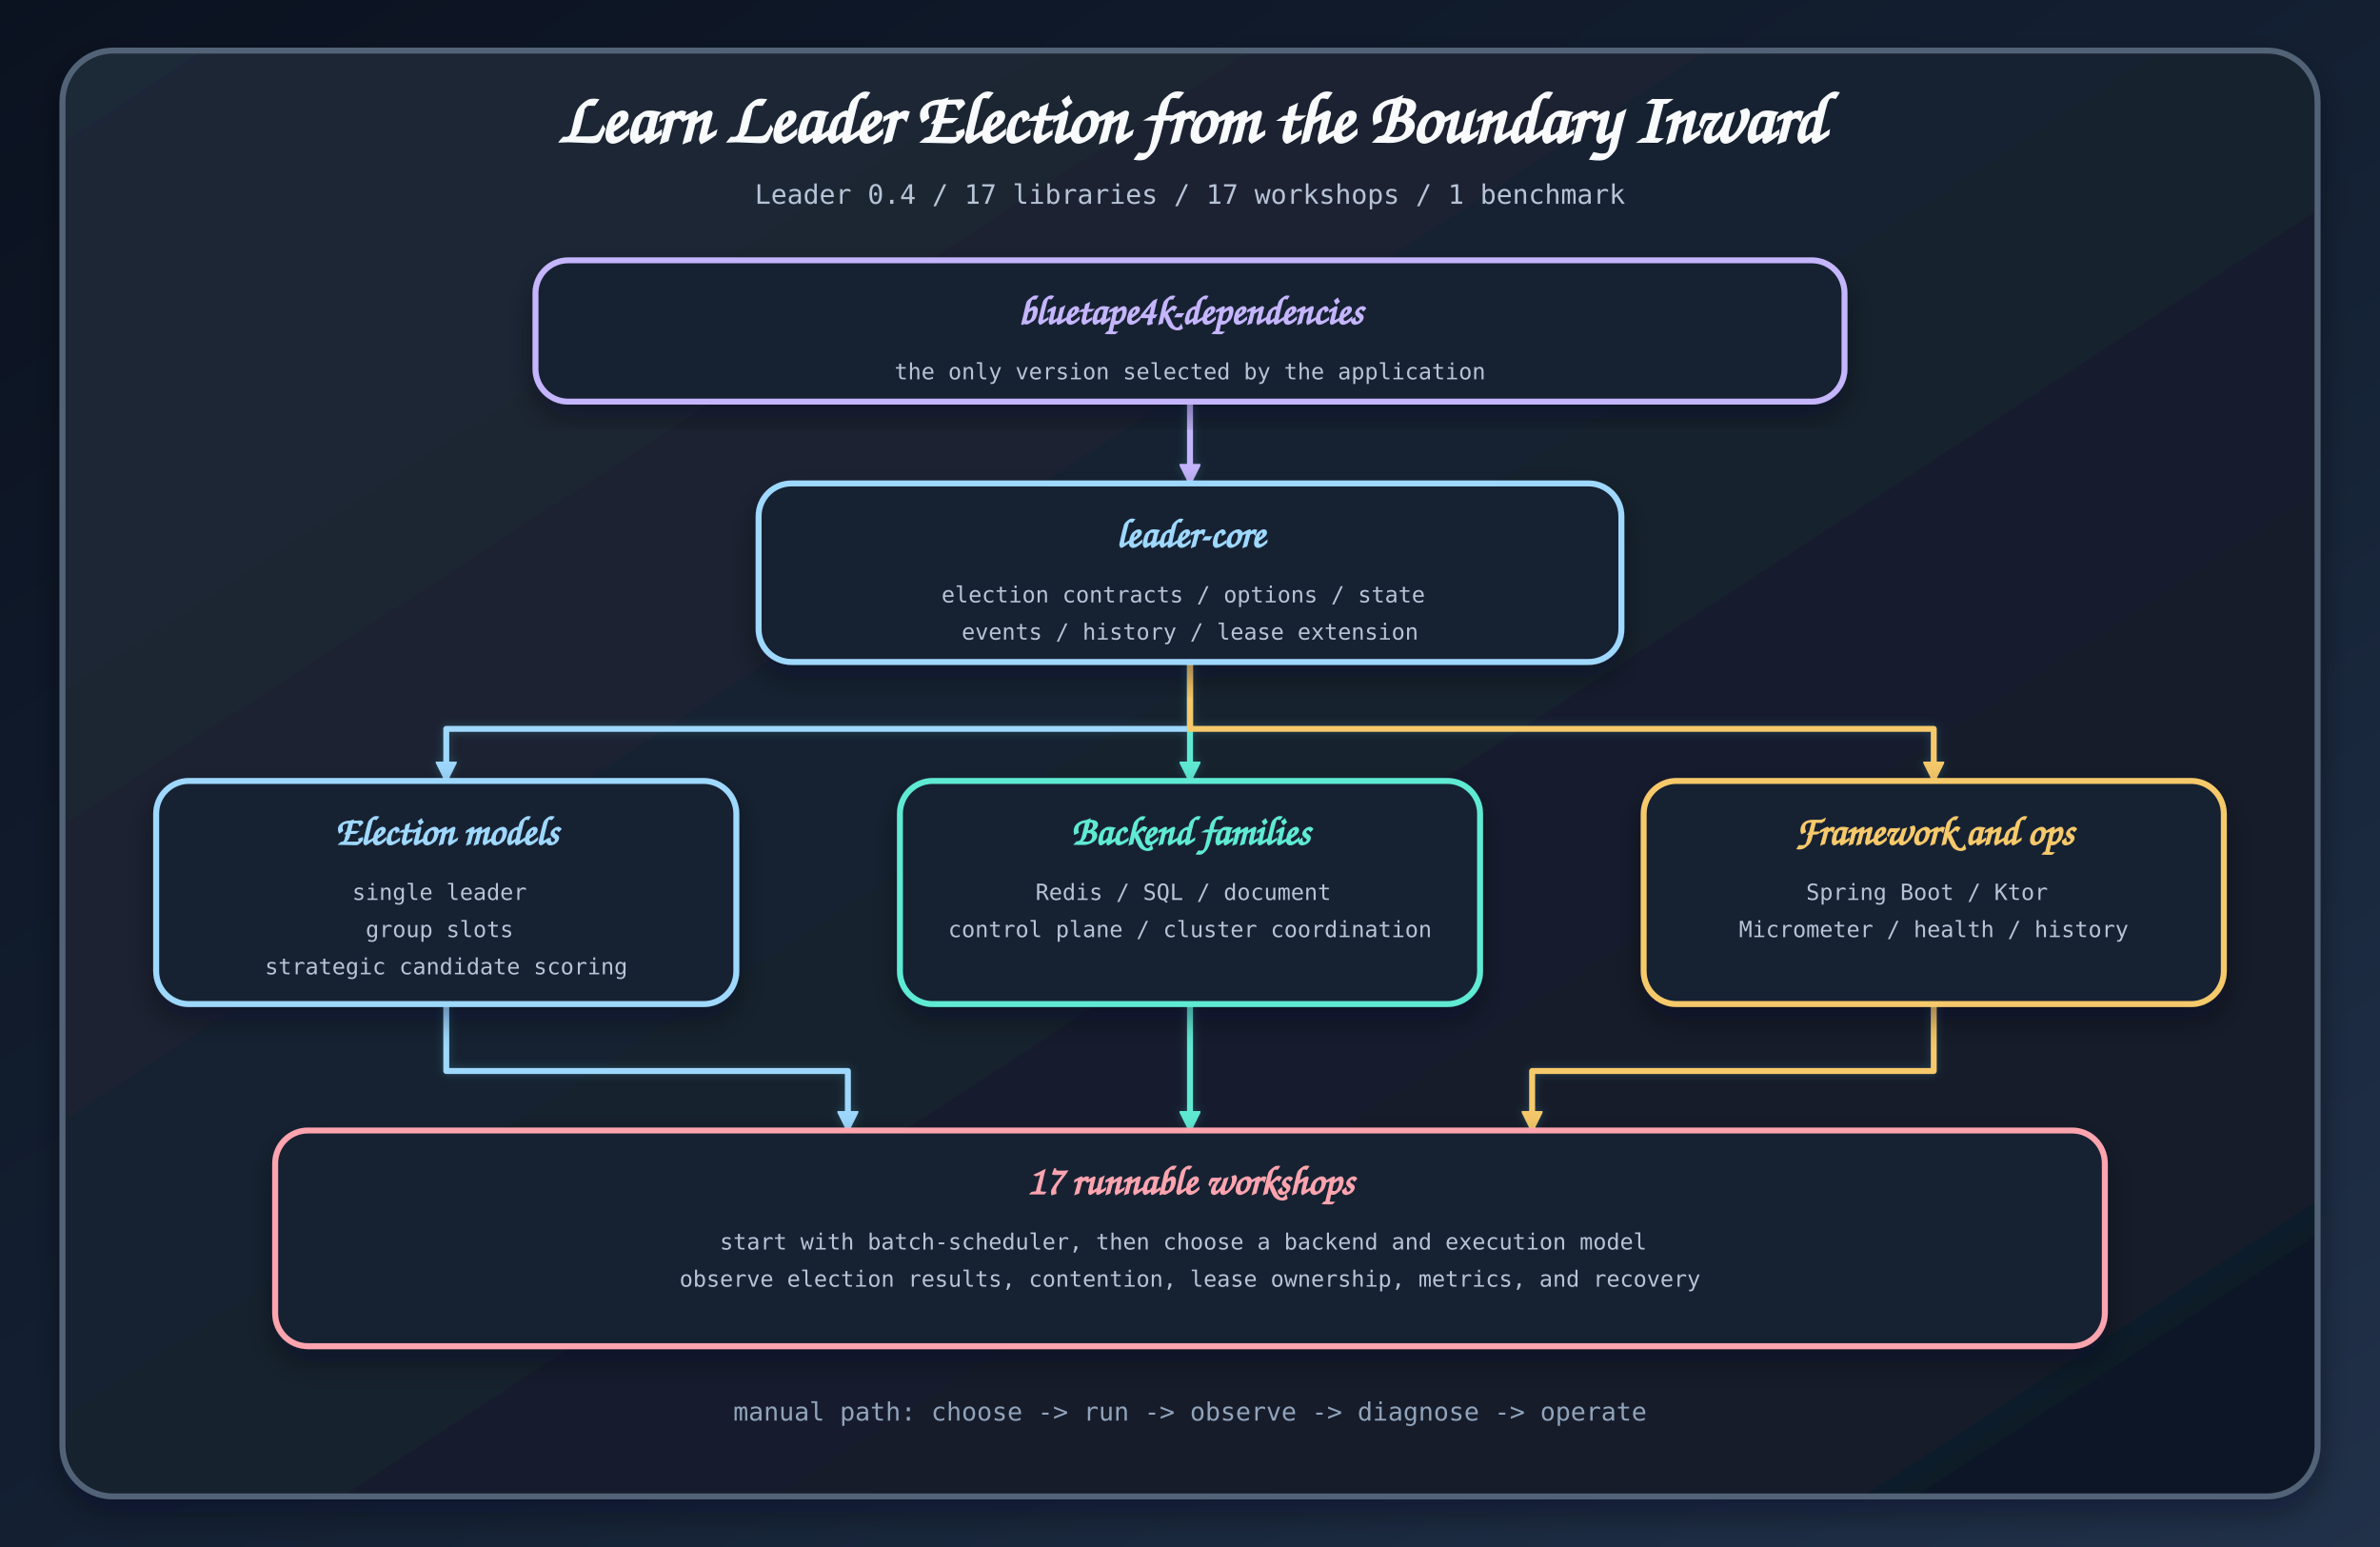
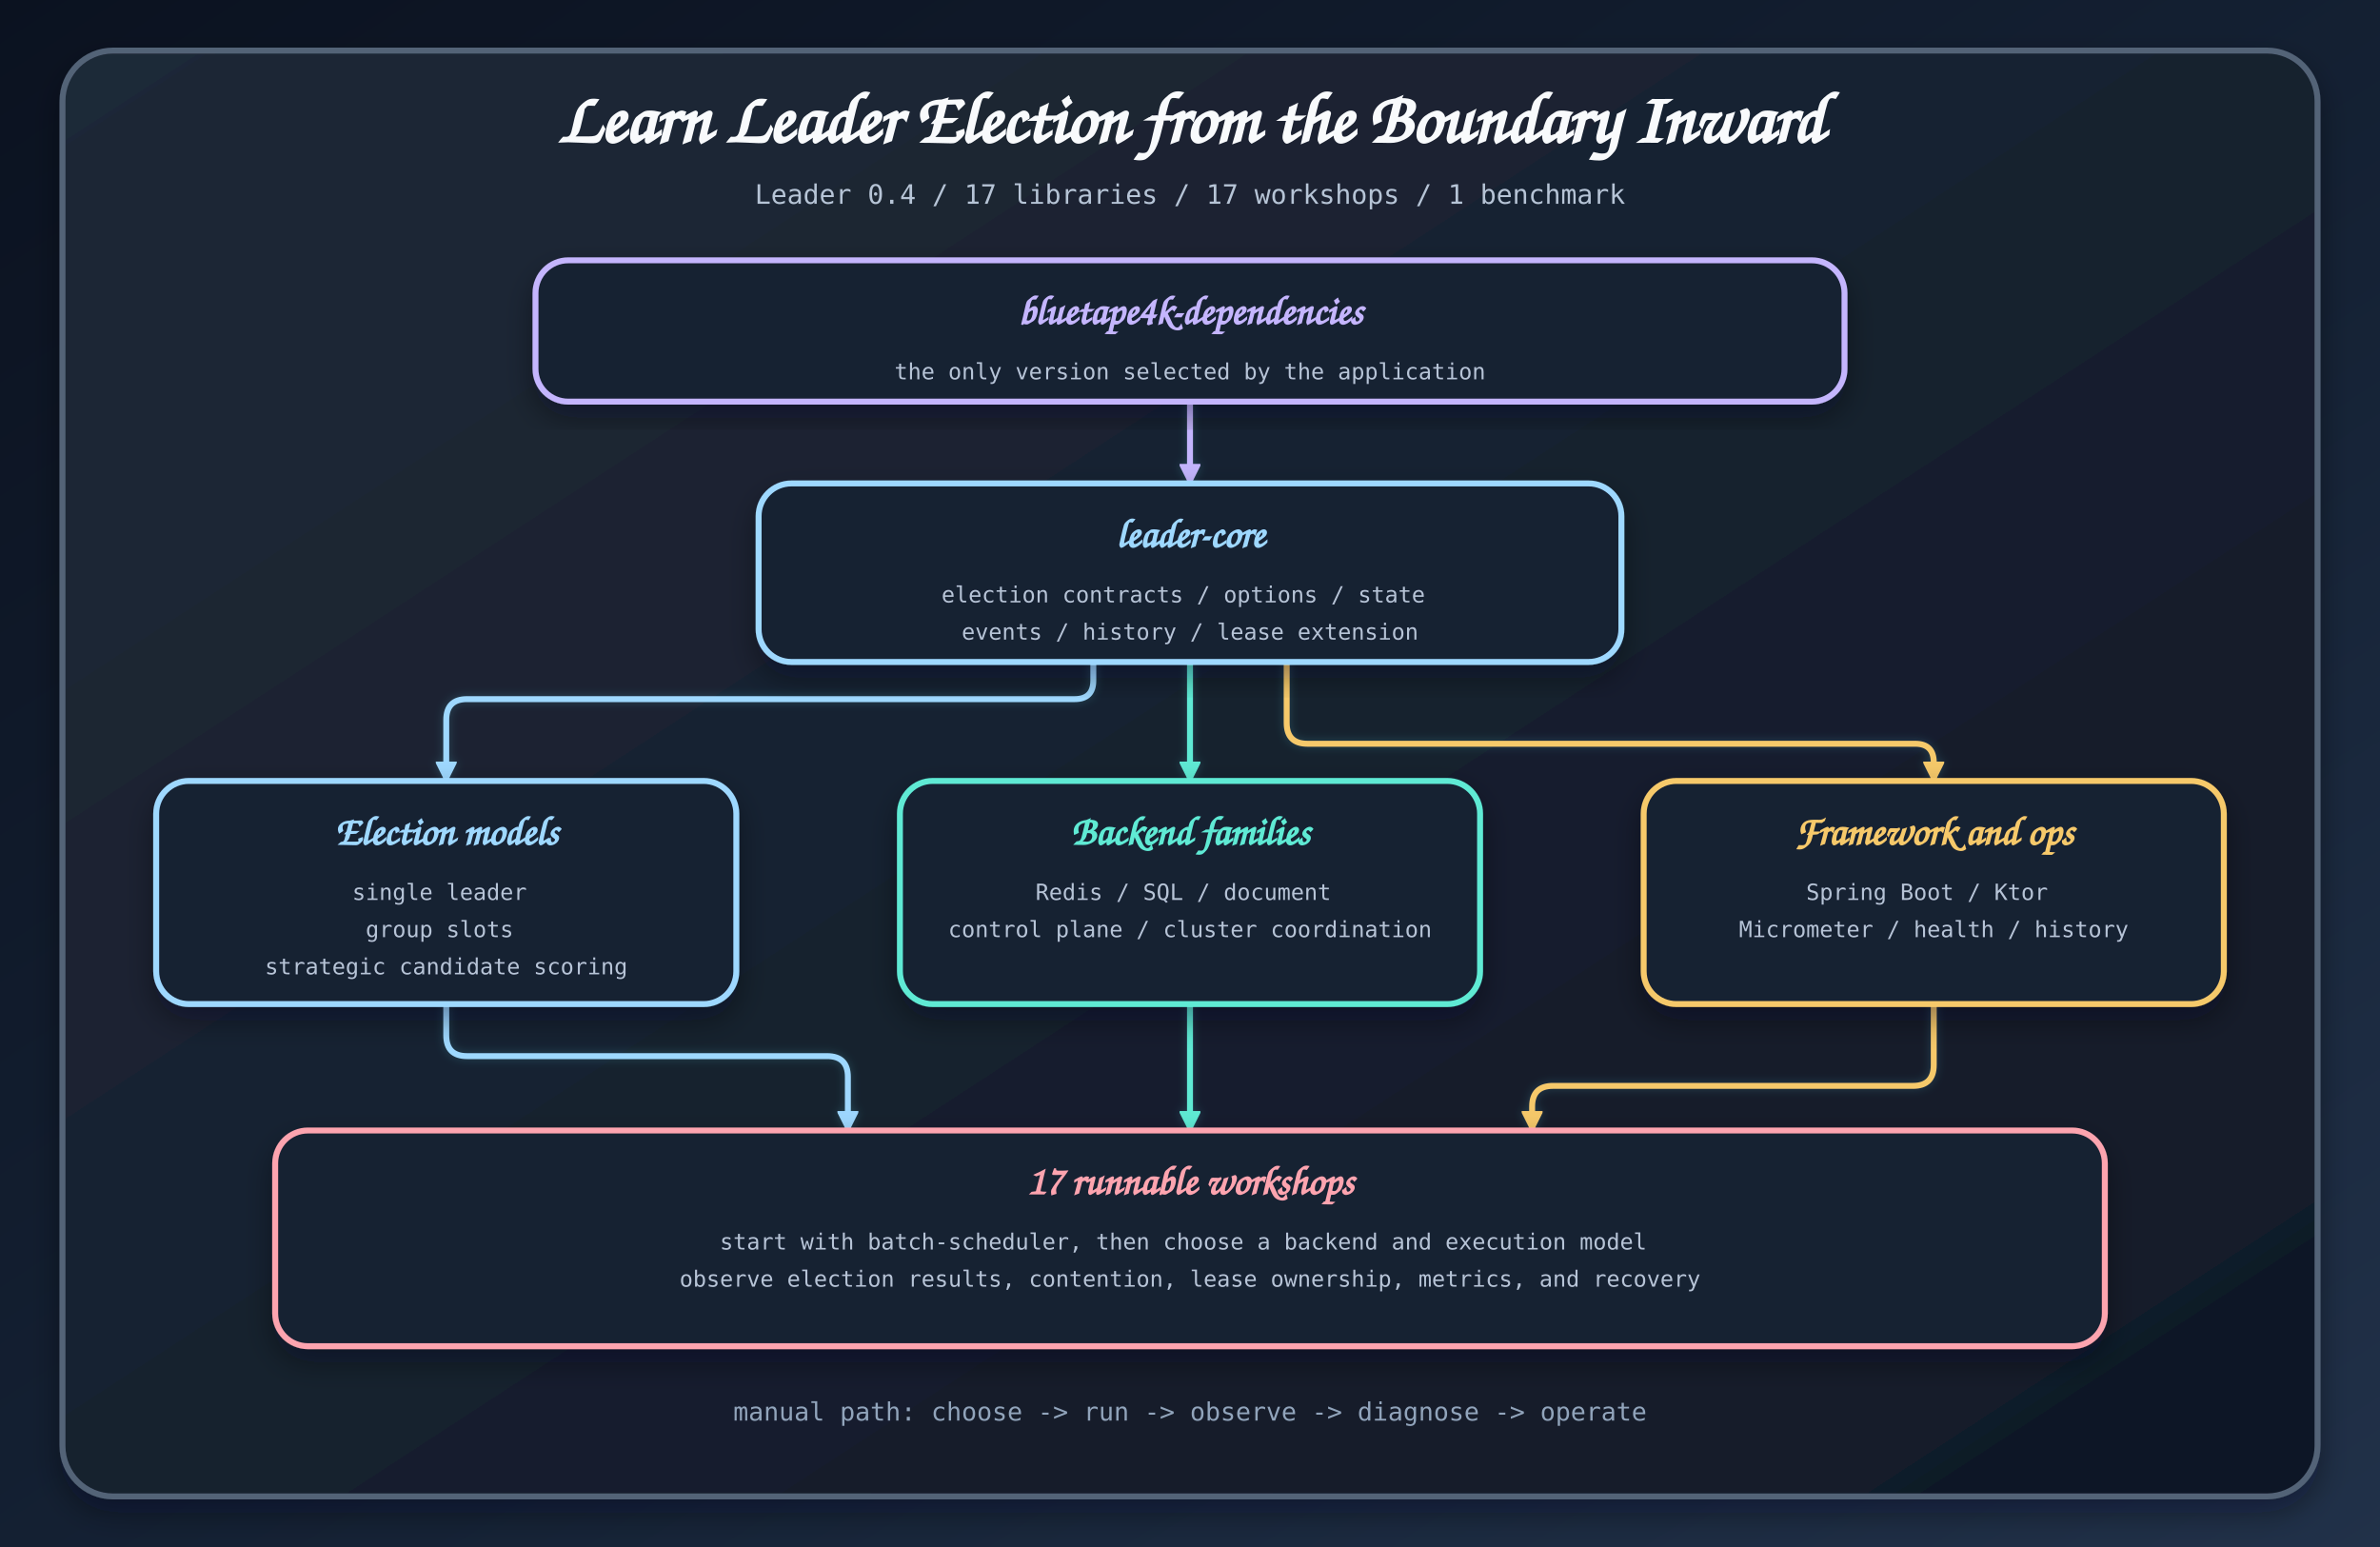
<svg xmlns="http://www.w3.org/2000/svg" width="1600" height="1040" viewBox="0 0 1600 1040" role="img" aria-labelledby="title desc">
  <defs>
    <linearGradient id="canvas" x1="0" y1="0" x2="1" y2="1">
      <stop offset="0" stop-color="#0b1220" />
      <stop offset="0.58" stop-color="#152235" />
      <stop offset="1" stop-color="#213149" />
    </linearGradient>
    <linearGradient id="panel" x1="0" y1="0" x2="1" y2="1">
      <stop offset="0" stop-color="#1f2937" />
      <stop offset="1" stop-color="#101827" />
    </linearGradient>
    <filter id="shadow" x="-20%" y="-20%" width="140%" height="140%">
      <feDropShadow dx="0" dy="9" stdDeviation="10" flood-color="#020617" flood-opacity="0.38" />
    </filter>
    <filter id="glow" x="-20%" y="-20%" width="140%" height="140%">
      <feDropShadow dx="0" dy="0" stdDeviation="3" flood-color="#67e8f9" flood-opacity="0.2" />
    </filter>
    <marker id="arrow-cyan" viewBox="0 0 14 14" refX="13" refY="7" markerWidth="14" markerHeight="14" orient="auto" markerUnits="userSpaceOnUse">
      <path d="M0 0 L14 7 L0 14 Z" fill="#9ed8ff" stroke="#9ed8ff" />
    </marker>
    <marker id="arrow-teal" viewBox="0 0 14 14" refX="13" refY="7" markerWidth="14" markerHeight="14" orient="auto" markerUnits="userSpaceOnUse">
      <path d="M0 0 L14 7 L0 14 Z" fill="#5eead4" stroke="#5eead4" />
    </marker>
    <marker id="arrow-purple" viewBox="0 0 14 14" refX="13" refY="7" markerWidth="14" markerHeight="14" orient="auto" markerUnits="userSpaceOnUse">
      <path d="M0 0 L14 7 L0 14 Z" fill="#c4b5fd" stroke="#c4b5fd" />
    </marker>
    <marker id="arrow-amber" viewBox="0 0 14 14" refX="13" refY="7" markerWidth="14" markerHeight="14" orient="auto" markerUnits="userSpaceOnUse">
      <path d="M0 0 L14 7 L0 14 Z" fill="#f6c96b" stroke="#f6c96b" />
    </marker>
    <marker id="arrow-rose" viewBox="0 0 14 14" refX="13" refY="7" markerWidth="14" markerHeight="14" orient="auto" markerUnits="userSpaceOnUse">
      <path d="M0 0 L14 7 L0 14 Z" fill="#fda4af" stroke="#fda4af" />
    </marker>
  </defs>
  <rect width="1600" height="1040" fill="url(#canvas)" />
  <rect x="42" y="34" width="1516" height="972" rx="34" fill="url(#panel)" stroke="#536377" stroke-width="4" filter="url(#shadow)" />
  <text text-anchor="middle" font-family="Architects Daughter, Comic Sans MS, cursive" font-size="48" font-weight="700" fill="#f8fafc">
    <tspan x="800" y="96">Learn Leader Election from the Boundary Inward</tspan>
  </text>
  <text text-anchor="middle" font-family="ui-monospace, SFMono-Regular, Menlo, monospace" font-size="18" font-weight="500" fill="#b6c4d6">
    <tspan x="800" y="137">Leader 0.4 / 17 libraries / 17 workshops / 1 benchmark</tspan>
  </text>
  <g id="connectors" filter="url(#glow)">
    <path id="deps-core" d="M800 270 V325" fill="none" stroke="#c4b5fd" stroke-width="4" stroke-linecap="round" stroke-linejoin="round" marker-end="url(#arrow-purple)" />
-     <path id="core-model" d="M800 445 V490 H300 V525" fill="none" stroke="#9ed8ff" stroke-width="4" stroke-linecap="round" stroke-linejoin="round" marker-end="url(#arrow-cyan)" />
+     <path id="core-model" d="M735 445 L735.0 457.5 Q735 470 722.5 470.0 L314 470 Q300 470 300 484 L300 525" fill="none" stroke="#9ed8ff" stroke-width="4" stroke-linecap="round" stroke-linejoin="round" marker-end="url(#arrow-cyan)" />
    <path id="core-backend" d="M800 445 V525" fill="none" stroke="#5eead4" stroke-width="4" stroke-linecap="round" stroke-linejoin="round" marker-end="url(#arrow-teal)" />
-     <path id="core-framework" d="M800 445 V490 H1300 V525" fill="none" stroke="#f6c96b" stroke-width="4" stroke-linecap="round" stroke-linejoin="round" marker-end="url(#arrow-amber)" />
-     <path id="model-workshops" d="M300 675 V720 H570 V760" fill="none" stroke="#9ed8ff" stroke-width="4" stroke-linecap="round" stroke-linejoin="round" marker-end="url(#arrow-cyan)" />
+     <path id="core-framework" d="M865 445 L865 486 Q865 500 879 500 L1287.5 500.0 Q1300 500 1300.0 512.5 L1300 525" fill="none" stroke="#f6c96b" stroke-width="4" stroke-linecap="round" stroke-linejoin="round" marker-end="url(#arrow-amber)" />
+     <path id="model-workshops" d="M300 675 L300 696 Q300 710 314 710 L556 710 Q570 710 570 724 L570 760" fill="none" stroke="#9ed8ff" stroke-width="4" stroke-linecap="round" stroke-linejoin="round" marker-end="url(#arrow-cyan)" />
    <path id="backend-workshops" d="M800 675 V760" fill="none" stroke="#5eead4" stroke-width="4" stroke-linecap="round" stroke-linejoin="round" marker-end="url(#arrow-teal)" />
-     <path id="framework-workshops" d="M1300 675 V720 H1030 V760" fill="none" stroke="#f6c96b" stroke-width="4" stroke-linecap="round" stroke-linejoin="round" marker-end="url(#arrow-amber)" />
+     <path id="framework-workshops" d="M1300 675 L1300 716 Q1300 730 1286 730 L1044 730 Q1030 730 1030 744 L1030 760" fill="none" stroke="#f6c96b" stroke-width="4" stroke-linecap="round" stroke-linejoin="round" marker-end="url(#arrow-amber)" />
  </g>
  <g filter="url(#shadow)">
-     <rect x="360" y="175" width="880" height="95" rx="22" fill="#172033" stroke="#c4b5fd" stroke-width="4" />
+     <rect class="card" x="360" y="175" width="880" height="95" rx="22" fill="#172033" stroke="#c4b5fd" stroke-width="4" />
    <text text-anchor="middle" font-family="Architects Daughter, Comic Sans MS, cursive" font-size="27" font-weight="700" fill="#c4b5fd">
      <tspan x="800" y="218">bluetape4k-dependencies</tspan>
    </text>
    <text text-anchor="middle" font-family="ui-monospace, SFMono-Regular, Menlo, monospace" font-size="15" font-weight="500" fill="#b6c4d6">
      <tspan x="800" y="255">the only version selected by the application</tspan>
    </text>
  </g>
  <g filter="url(#shadow)">
-     <rect x="510" y="325" width="580" height="120" rx="22" fill="#172033" stroke="#9ed8ff" stroke-width="4" />
+     <rect class="card" x="510" y="325" width="580" height="120" rx="22" fill="#172033" stroke="#9ed8ff" stroke-width="4" />
    <text text-anchor="middle" font-family="Architects Daughter, Comic Sans MS, cursive" font-size="27" font-weight="700" fill="#9ed8ff">
      <tspan x="800" y="368">leader-core</tspan>
    </text>
    <text text-anchor="middle" font-family="ui-monospace, SFMono-Regular, Menlo, monospace" font-size="15" font-weight="500" fill="#b6c4d6">
      <tspan x="800" y="405">election contracts / options / state</tspan>
      <tspan x="800" y="430">events / history / lease extension</tspan>
    </text>
  </g>
  <g filter="url(#shadow)">
-     <rect x="105" y="525" width="390" height="150" rx="22" fill="#172033" stroke="#9ed8ff" stroke-width="4" />
+     <rect class="card" x="105" y="525" width="390" height="150" rx="22" fill="#172033" stroke="#9ed8ff" stroke-width="4" />
    <text text-anchor="middle" font-family="Architects Daughter, Comic Sans MS, cursive" font-size="27" font-weight="700" fill="#9ed8ff">
      <tspan x="300" y="568">Election models</tspan>
    </text>
    <text text-anchor="middle" font-family="ui-monospace, SFMono-Regular, Menlo, monospace" font-size="15" font-weight="500" fill="#b6c4d6">
      <tspan x="300" y="605">single leader</tspan>
      <tspan x="300" y="630">group slots</tspan>
      <tspan x="300" y="655">strategic candidate scoring</tspan>
    </text>
  </g>
  <g filter="url(#shadow)">
-     <rect x="605" y="525" width="390" height="150" rx="22" fill="#172033" stroke="#5eead4" stroke-width="4" />
+     <rect class="card" x="605" y="525" width="390" height="150" rx="22" fill="#172033" stroke="#5eead4" stroke-width="4" />
    <text text-anchor="middle" font-family="Architects Daughter, Comic Sans MS, cursive" font-size="27" font-weight="700" fill="#5eead4">
      <tspan x="800" y="568">Backend families</tspan>
    </text>
    <text text-anchor="middle" font-family="ui-monospace, SFMono-Regular, Menlo, monospace" font-size="15" font-weight="500" fill="#b6c4d6">
      <tspan x="800" y="605">Redis / SQL / document</tspan>
      <tspan x="800" y="630">control plane / cluster coordination</tspan>
    </text>
  </g>
  <g filter="url(#shadow)">
-     <rect x="1105" y="525" width="390" height="150" rx="22" fill="#172033" stroke="#f6c96b" stroke-width="4" />
+     <rect class="card" x="1105" y="525" width="390" height="150" rx="22" fill="#172033" stroke="#f6c96b" stroke-width="4" />
    <text text-anchor="middle" font-family="Architects Daughter, Comic Sans MS, cursive" font-size="27" font-weight="700" fill="#f6c96b">
      <tspan x="1300" y="568">Framework and ops</tspan>
    </text>
    <text text-anchor="middle" font-family="ui-monospace, SFMono-Regular, Menlo, monospace" font-size="15" font-weight="500" fill="#b6c4d6">
      <tspan x="1300" y="605">Spring Boot / Ktor</tspan>
      <tspan x="1300" y="630">Micrometer / health / history</tspan>
    </text>
  </g>
  <g filter="url(#shadow)">
-     <rect x="185" y="760" width="1230" height="145" rx="22" fill="#172033" stroke="#fda4af" stroke-width="4" />
+     <rect class="card" x="185" y="760" width="1230" height="145" rx="22" fill="#172033" stroke="#fda4af" stroke-width="4" />
    <text text-anchor="middle" font-family="Architects Daughter, Comic Sans MS, cursive" font-size="27" font-weight="700" fill="#fda4af">
      <tspan x="800" y="803">17 runnable workshops</tspan>
    </text>
    <text text-anchor="middle" font-family="ui-monospace, SFMono-Regular, Menlo, monospace" font-size="15" font-weight="500" fill="#b6c4d6">
      <tspan x="800" y="840">start with batch-scheduler, then choose a backend and execution model</tspan>
      <tspan x="800" y="865">observe election results, contention, lease ownership, metrics, and recovery</tspan>
    </text>
  </g>
  <text text-anchor="middle" font-family="ui-monospace, SFMono-Regular, Menlo, monospace" font-size="17" font-weight="500" fill="#91a4bb">
    <tspan x="800" y="955">manual path: choose -&gt; run -&gt; observe -&gt; diagnose -&gt; operate</tspan>
  </text>
</svg>
